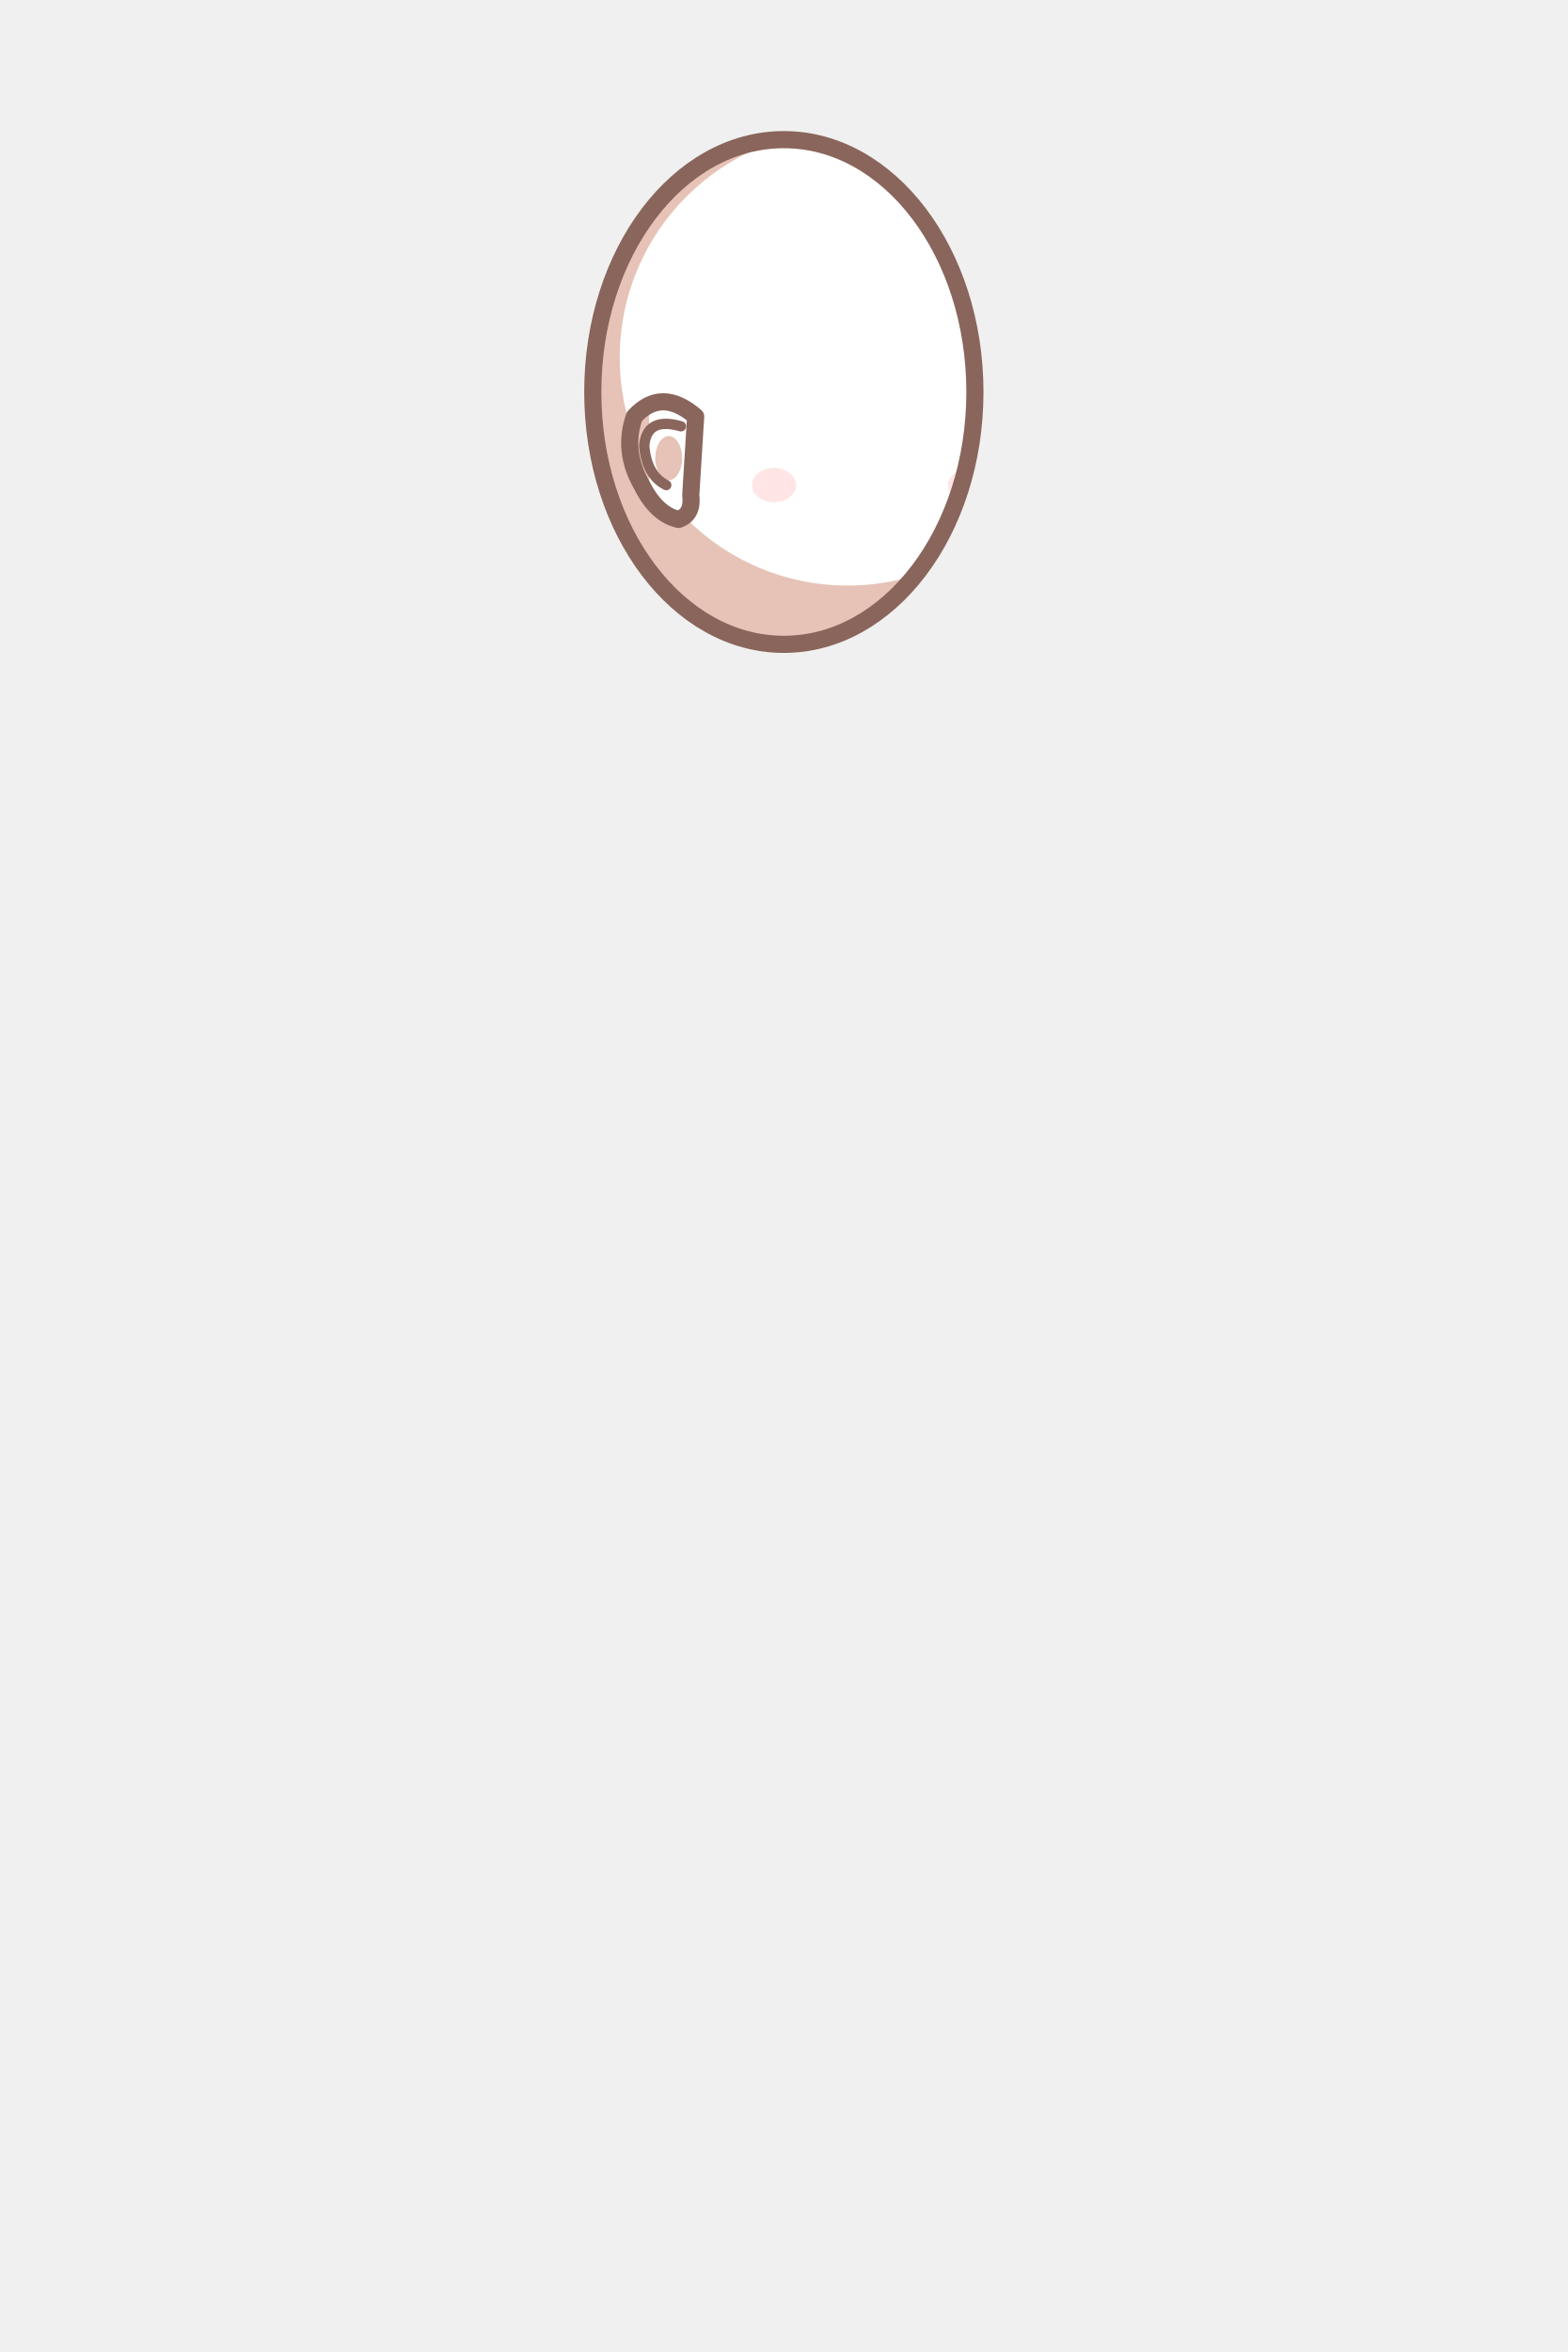
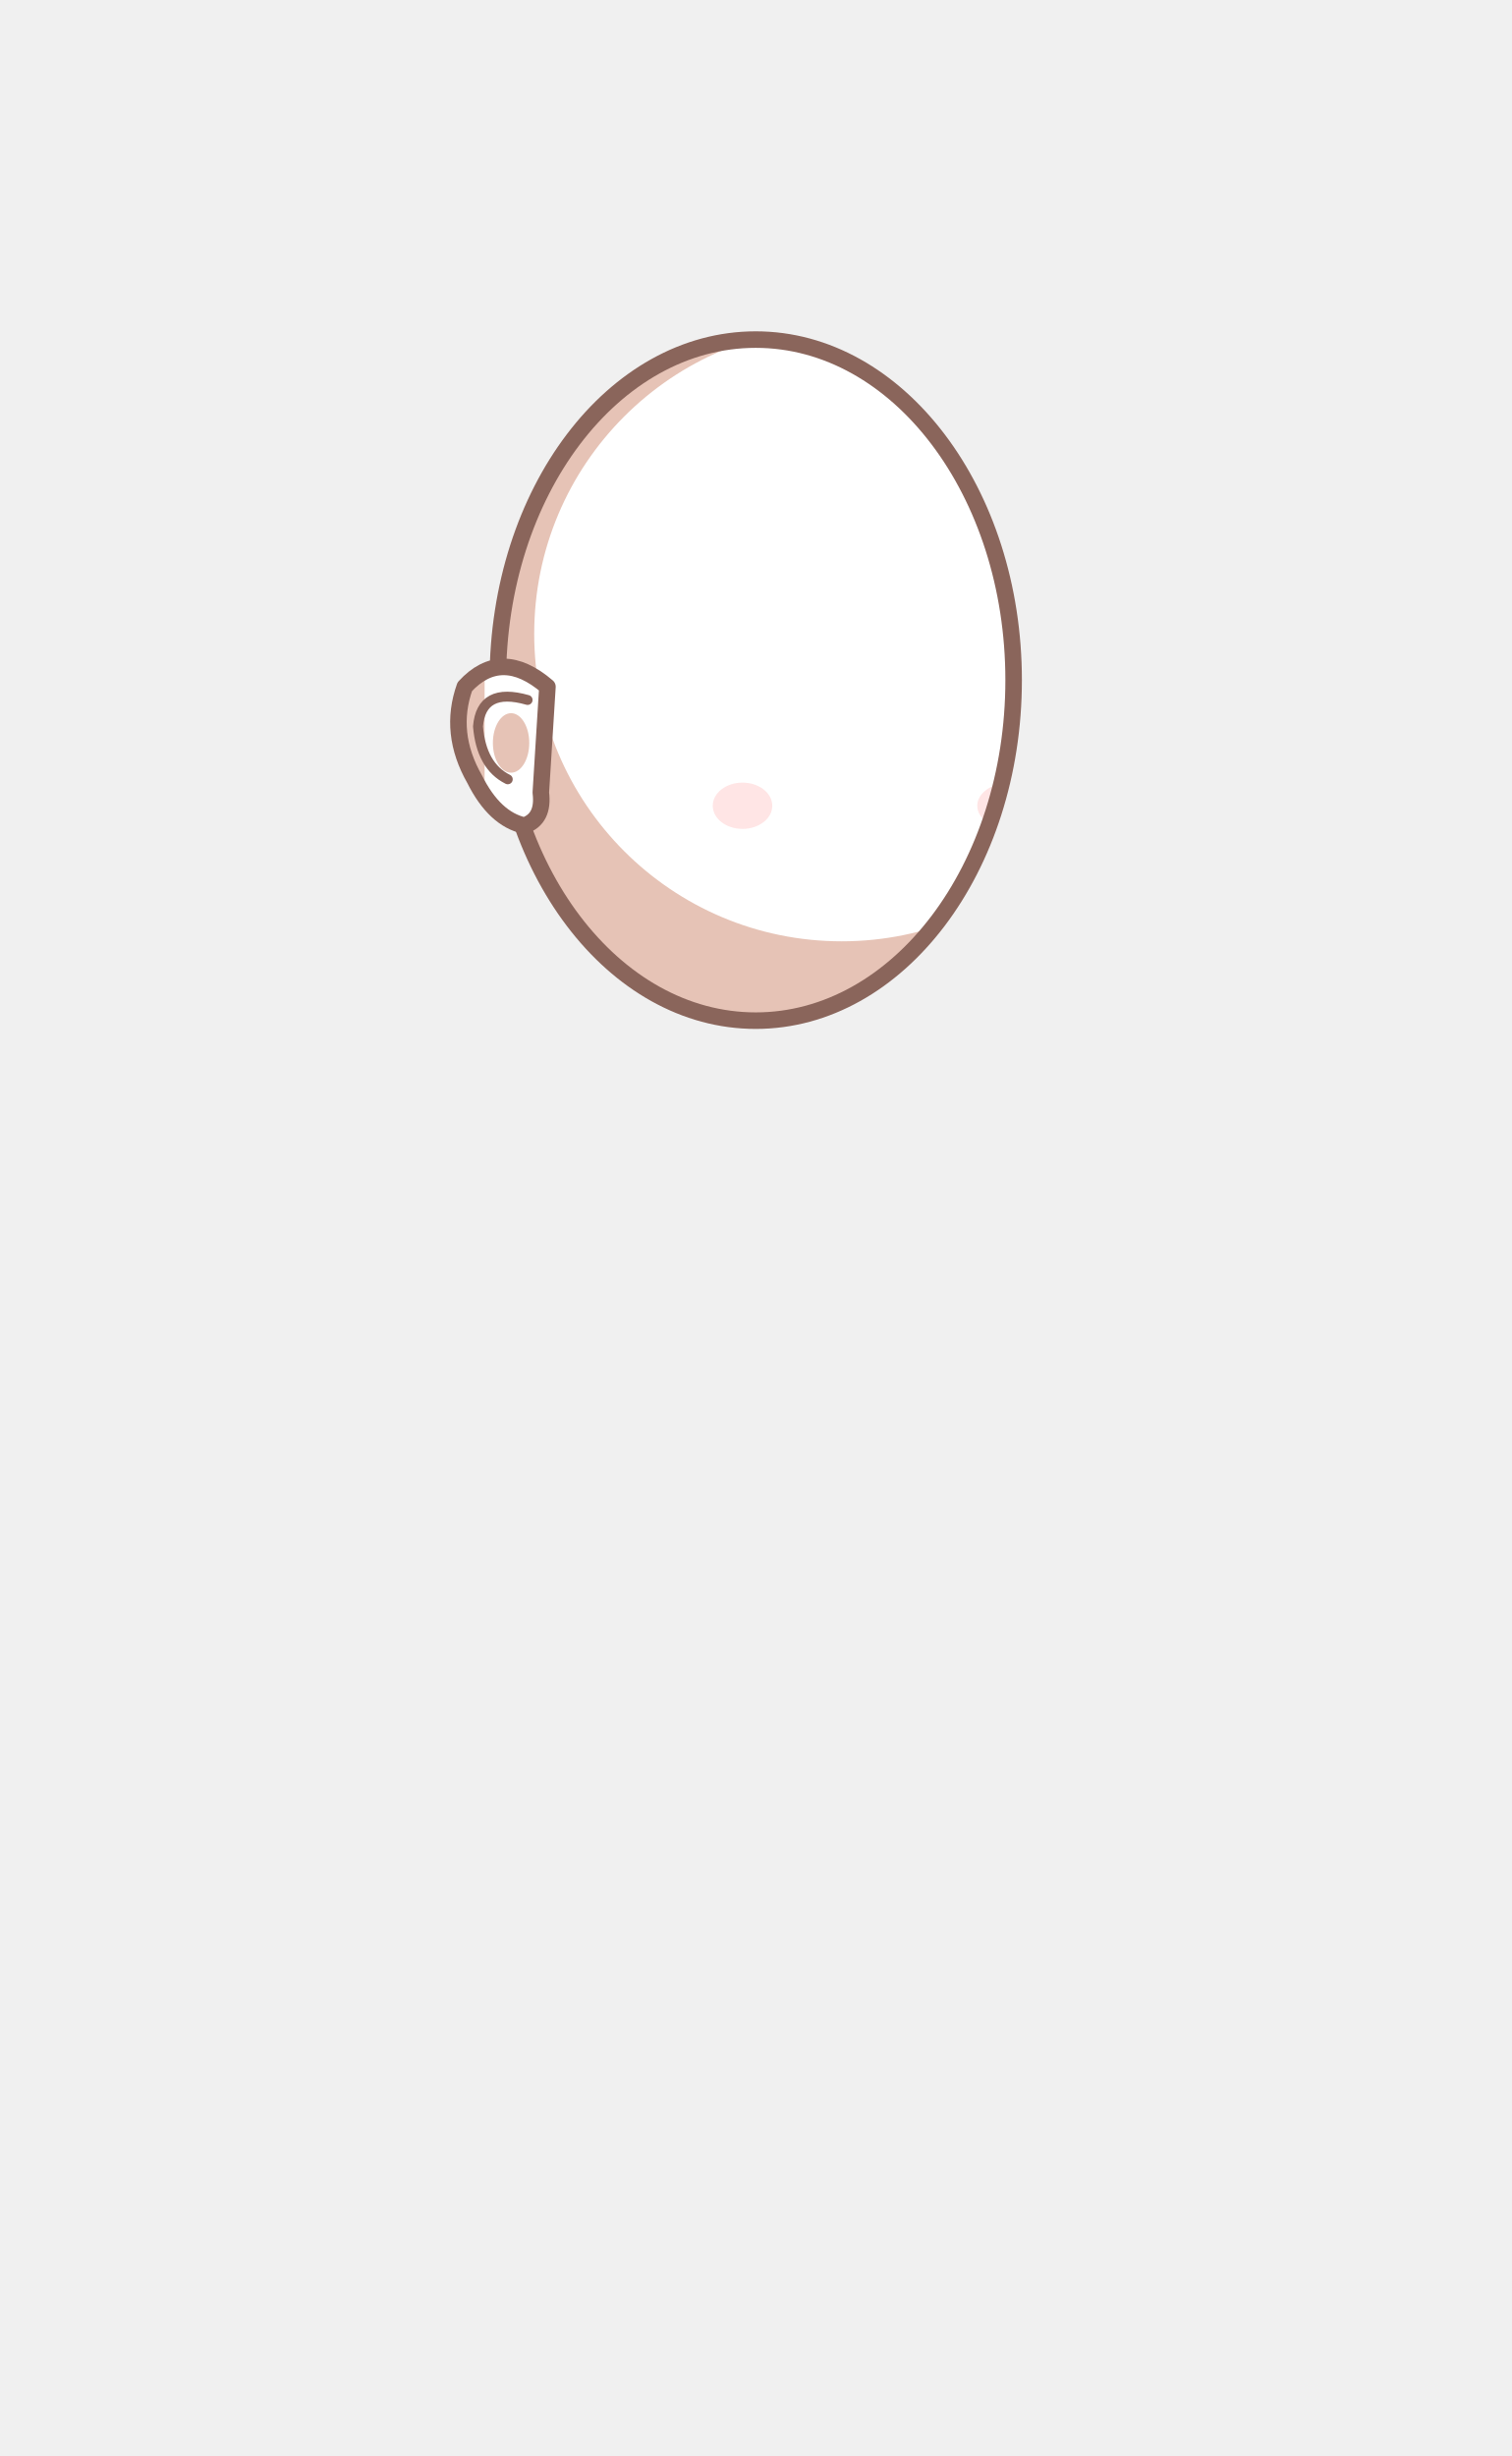
- <svg xmlns="http://www.w3.org/2000/svg" width="192" height="288" viewBox="0 0 192 288">
-   <g transform="translate(96 72) scale(3)">
+ <svg xmlns="http://www.w3.org/2000/svg" width="192" height="312" viewBox="0 0 192 312">
+   <g transform="translate(96 120) scale(4.2)">
    <defs>
      <clipPath id="cel34">
        <path d="M -7.8 -8 A 7.8 10.3 0 1 0 7.8 -8 A 7.8 10.3 0 1 0 -7.8 -8 Z" />
      </clipPath>
    </defs>
    <path d="M -7.8 -8 A 7.8 10.3 0 1 0 7.8 -8 A 7.8 10.3 0 1 0 -7.8 -8 Z" fill="#ffffff" />
    <g clip-path="url(#cel34)">
      <path d="M -40 -60 H 40 V 60 H -40 Z M -6.7 -9.4 A 9.3 9.3 0 1 0 11.9 -9.4 A 9.3 9.3 0 1 0 -6.7 -9.4 Z" fill="#e6c3b6" fill-rule="evenodd" />
      <path d="M 6.7 -4.2 A 1 0.7 0 1 0 8.7 -4.2 A 1 0.7 0 1 0 6.7 -4.2 Z" fill="#ff8a8a" fill-opacity="0.22" />
      <path d="M -1.3 -4.2 A 0.9 0.7 0 1 0 0.5 -4.2 A 0.9 0.7 0 1 0 -1.3 -4.2 Z" fill="#ff8a8a" fill-opacity="0.22" />
    </g>
-     <path d="M -7.8 -8 A 7.8 10.3 0 1 0 7.8 -8 A 7.8 10.3 0 1 0 -7.8 -8 Z" fill="none" stroke="#8a655b" stroke-width="0.7" stroke-linecap="round" stroke-linejoin="round" />
+     <path d="M -7.8 -8 A 7.8 10.3 0 1 0 7.8 -8 A 7.8 10.3 0 1 0 -7.8 -8 Z" fill="none" stroke="#8a655b" stroke-width="0.5" stroke-linecap="round" stroke-linejoin="round" />
    <defs>
      <clipPath id="cel35">
-         <path d="M -3.6 -7 Q -5 -8.2 -6.1 -7 Q -6.6 -5.6 -5.8 -4.2 Q -5.2 -3 -4.3 -2.8 Q -3.7 -3 -3.8 -3.8 Z" />
+         <path d="M -6.3 -7.8 Q -7.7 -9 -8.8 -7.8 Q -9.3 -6.4 -8.5 -5 Q -7.9 -3.8 -7 -3.6 Q -6.4 -3.8 -6.5 -4.6 Z" />
      </clipPath>
    </defs>
-     <path d="M -3.6 -7 Q -5 -8.2 -6.1 -7 Q -6.6 -5.6 -5.8 -4.2 Q -5.2 -3 -4.3 -2.8 Q -3.7 -3 -3.8 -3.8 Z" fill="#ffffff" />
+     <path d="M -6.3 -7.8 Q -7.7 -9 -8.8 -7.8 Q -9.3 -6.4 -8.5 -5 Q -7.9 -3.8 -7 -3.6 Q -6.4 -3.8 -6.5 -4.6 Z" fill="#ffffff" />
    <g clip-path="url(#cel35)">
-       <path d="M -40 -60 H -5.5 V 60 H -40 Z" fill="#e6c3b6" fill-rule="evenodd" />
-       <path d="M -5.25 -5.3 A 0.55 0.9 0 1 0 -4.15 -5.3 A 0.55 0.9 0 1 0 -5.25 -5.3 Z" fill="#e6c3b6" fill-rule="evenodd" />
-       <path d="M -4.2 -6.6 Q -5.6 -7 -5.7 -5.8 Q -5.6 -4.6 -4.8 -4.2" fill="none" stroke="#8a655b" stroke-width="0.42" stroke-linecap="round" stroke-linejoin="round" />
+       <path d="M -40 -60 H -8.2 V 60 H -40 Z" fill="#e6c3b6" fill-rule="evenodd" />
+       <path d="M -7.95 -6.1 A 0.55 0.9 0 1 0 -6.85 -6.1 A 0.55 0.9 0 1 0 -7.95 -6.1 Z" fill="#e6c3b6" fill-rule="evenodd" />
+       <path d="M -6.9 -7.4 Q -8.3 -7.8 -8.4 -6.6 Q -8.3 -5.4 -7.5 -5" fill="none" stroke="#8a655b" stroke-width="0.3" stroke-linecap="round" stroke-linejoin="round" />
    </g>
-     <path d="M -3.6 -7 Q -5 -8.2 -6.1 -7 Q -6.6 -5.6 -5.8 -4.2 Q -5.2 -3 -4.3 -2.8 Q -3.7 -3 -3.8 -3.8 Z" fill="none" stroke="#8a655b" stroke-width="0.7" stroke-linecap="round" stroke-linejoin="round" />
+     <path d="M -6.3 -7.8 Q -7.7 -9 -8.8 -7.8 Q -9.3 -6.4 -8.5 -5 Q -7.9 -3.8 -7 -3.6 Q -6.4 -3.8 -6.5 -4.6 Z" fill="none" stroke="#8a655b" stroke-width="0.5" stroke-linecap="round" stroke-linejoin="round" />
  </g>
</svg>
